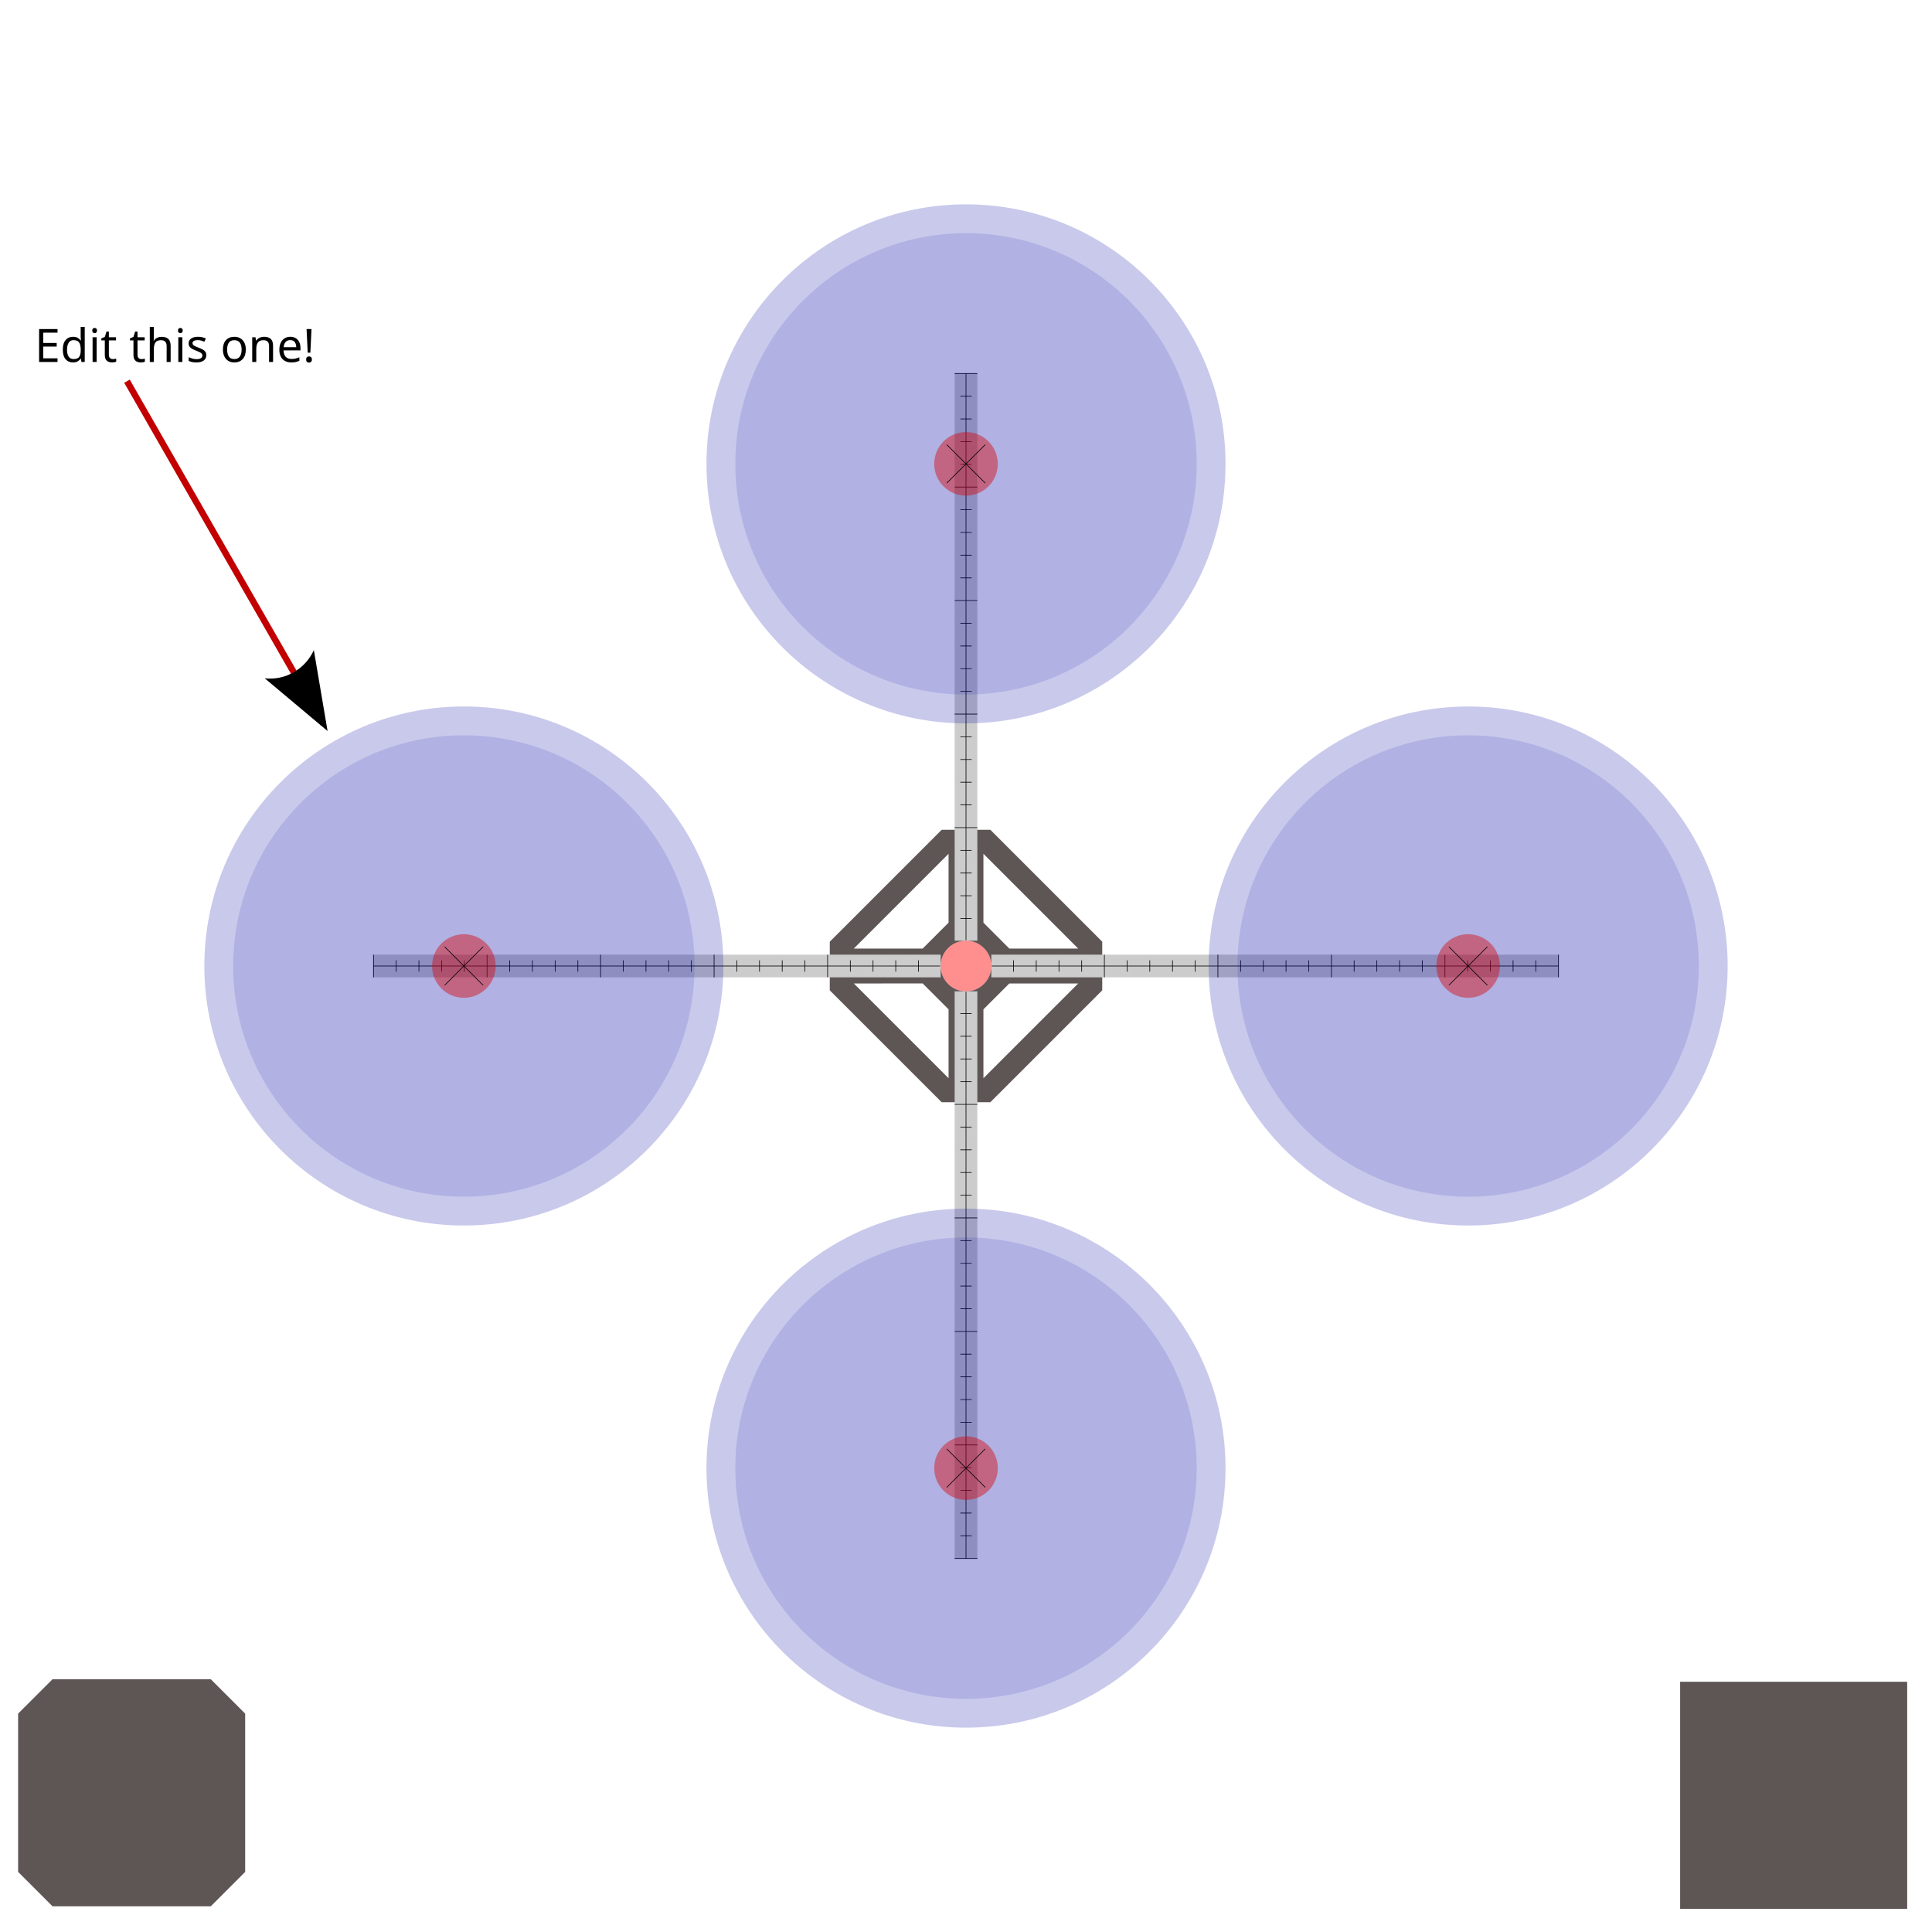
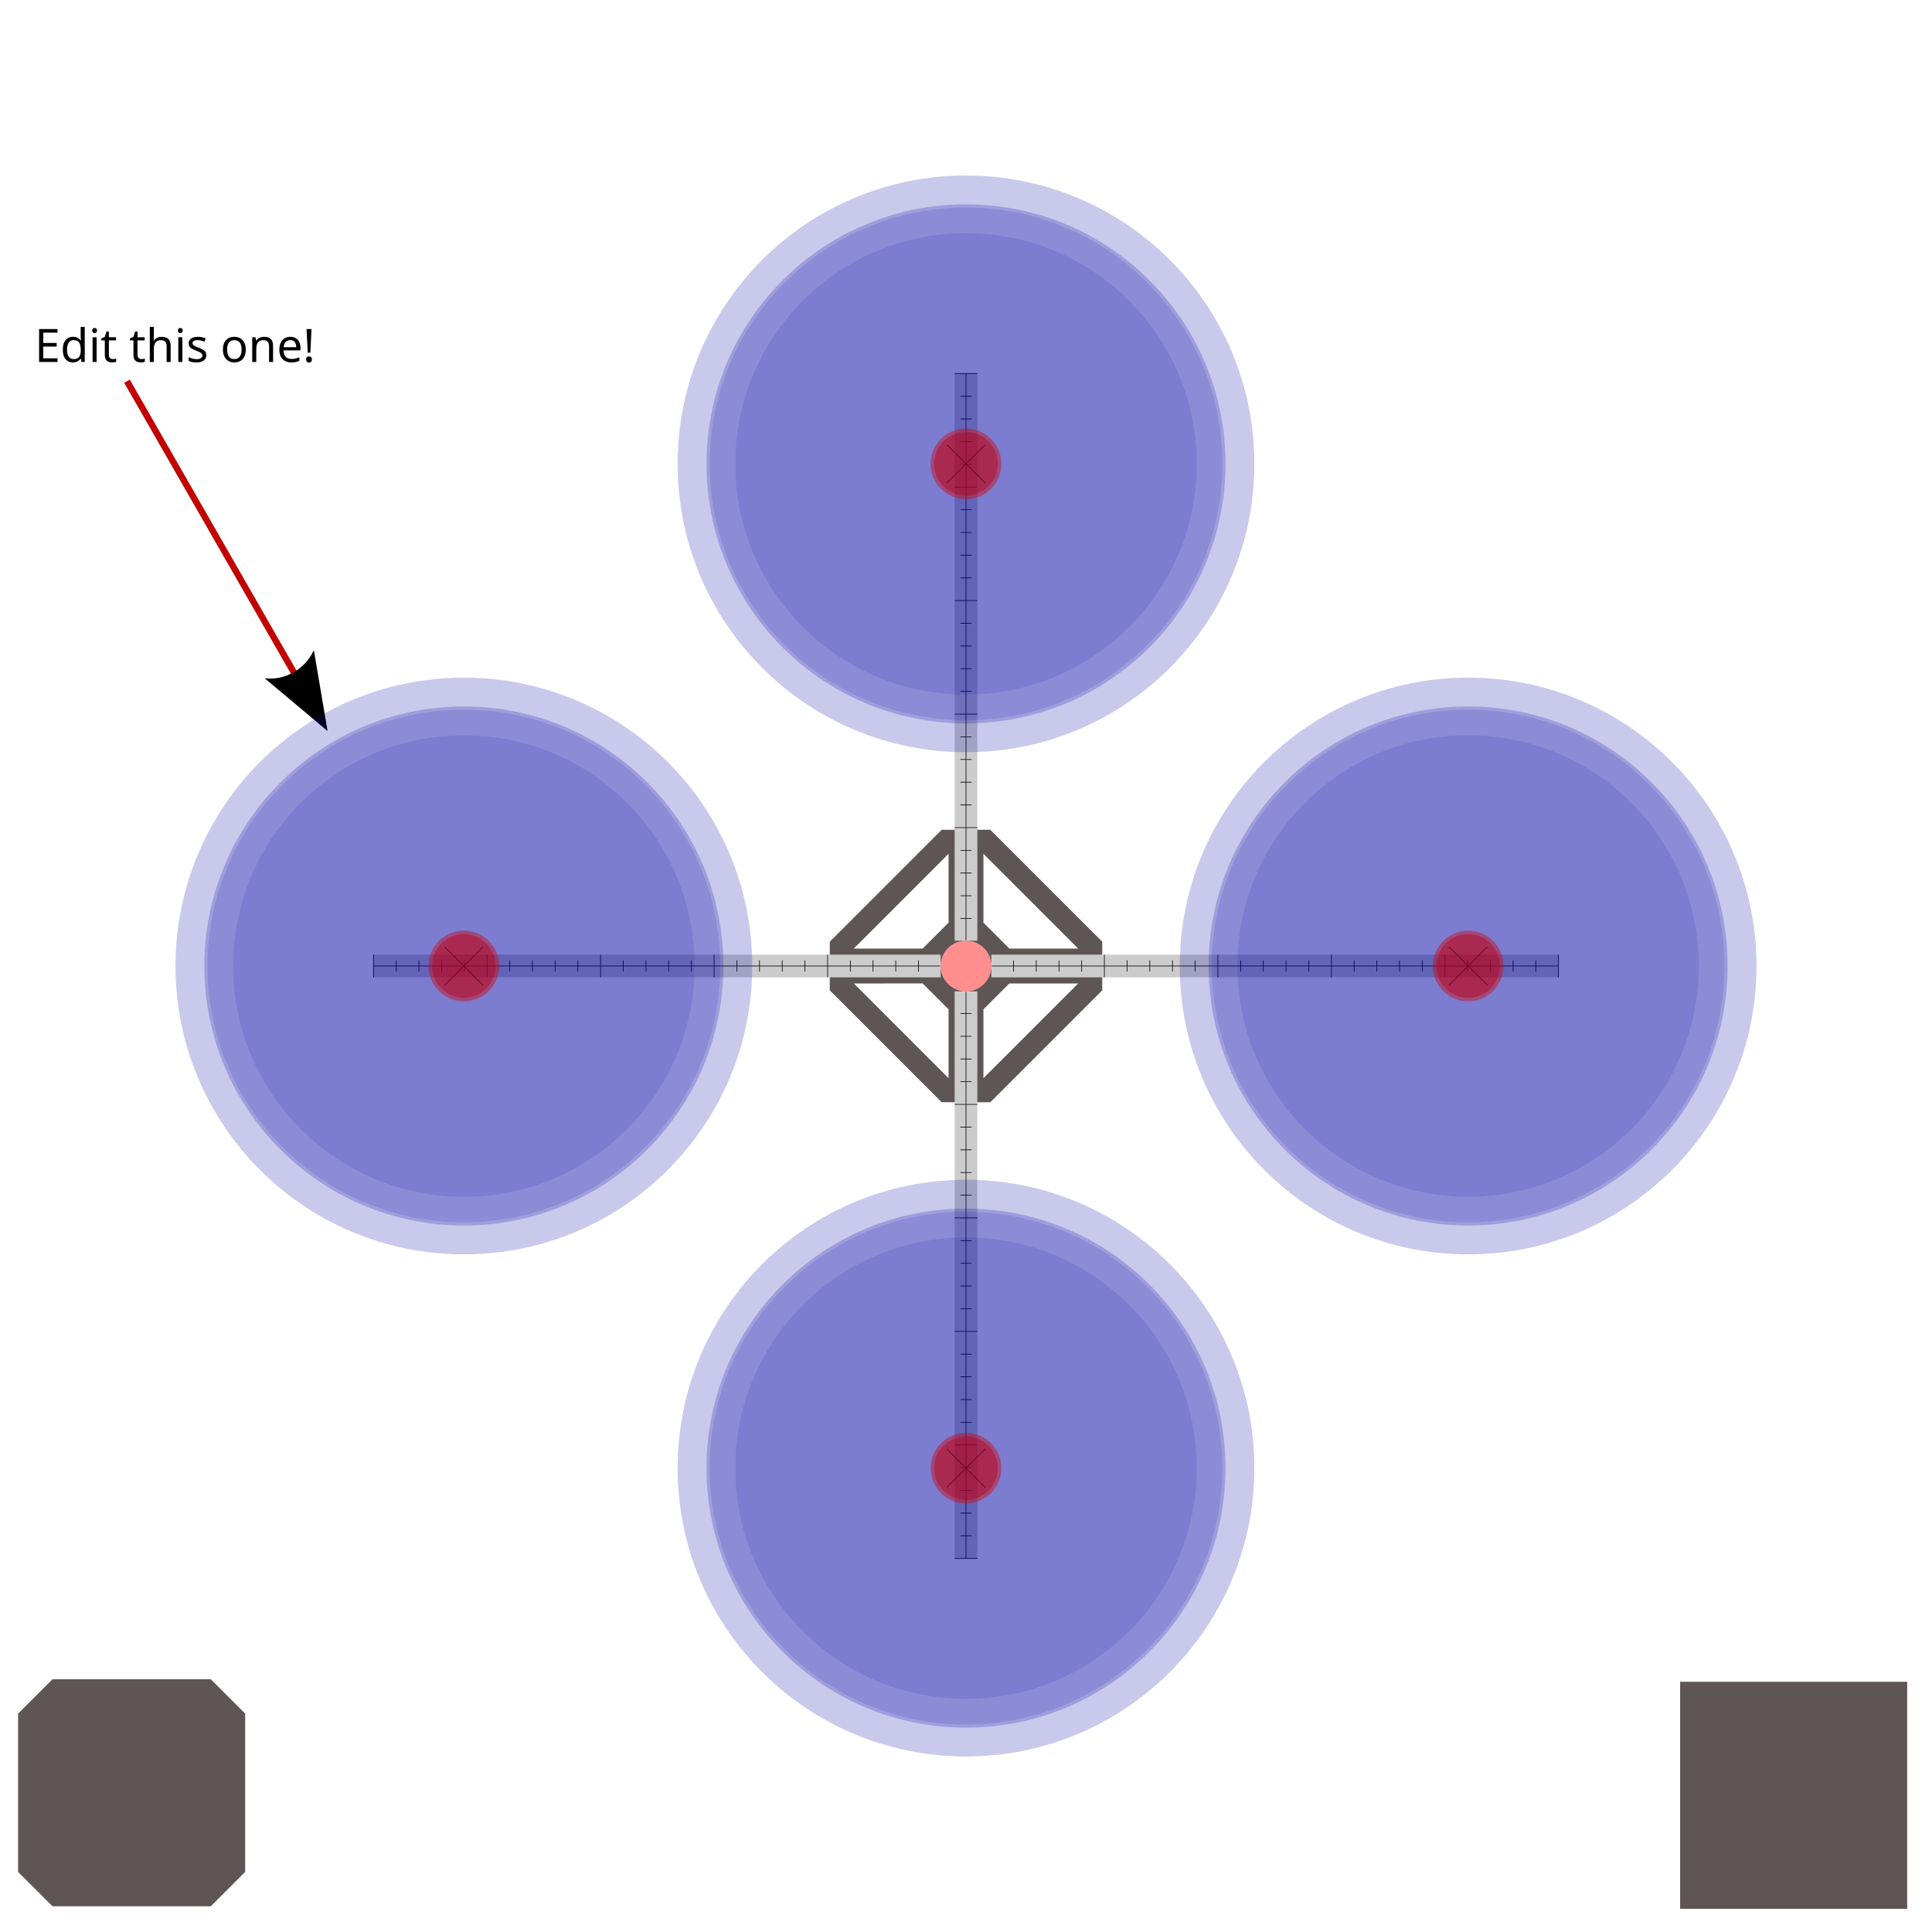
<svg xmlns="http://www.w3.org/2000/svg" xmlns:xlink="http://www.w3.org/1999/xlink" width="3015" height="3015" id="svg4130" version="1.1">
  <defs id="defs4132">
    <marker orient="auto" refY="0.0" refX="0.0" id="Arrow2Lend" style="overflow:visible;">
      <path id="path4060" style="font-size:12.0;fill-rule:evenodd;stroke-width:0.625;stroke-linejoin:round;" d="M 8.719,4.034 L -2.207,0.016 L 8.719,-4.002 C 6.973,-1.63 6.983,1.616 8.719,4.034 z " transform="scale(1.1) rotate(180) translate(1,0)" />
    </marker>
  </defs>
  <g id="layer1" transform="translate(1135.453,981.3189)" style="display:inline">
    <path style="fill:#5e5555;fill-opacity:1;stroke:none" d="M 334.125,313.594 159.469,488.25 l -0.031,75.875 174.656,174.656 75.906,0 174.656,-174.656 0,-75.875 L 410,313.594 l -75.875,0 z m 10.719,37.469 0,107.469 -40.438,40.438 -107.469,0 L 344.844,351.062 z M 399.25,351.094 547.125,498.969 439.688,499 399.25,458.562 l 0,-107.469 z m -27.188,135.594 c 21.82,0 39.5,17.68 39.5,39.5 0,21.82 -17.68,39.5 -39.5,39.5 -21.82,0 -39.531,-17.68 -39.531,-39.5 0,-21.82 17.712,-39.5 39.531,-39.5 z m -67.656,66.688 40.438,40.438 0,107.469 -147.875,-147.875 107.438,-0.031 z m 135.281,0.031 107.469,0 -147.906,147.906 0,-107.469 40.438,-40.438 z" id="path4938" />
    <path style="fill:#5e5555;fill-opacity:1;stroke:none" d="m -1053.495,1639.238 -53.688,53.656 0,247 53.688,53.656 247,0 53.656,-53.656 0,-247 -53.656,-53.656 -247,0 z" id="rect4138" />
    <rect y="1643.186" x="1486.484" height="354.331" width="354.331" id="rect4910" style="fill:#5e5555;fill-opacity:1;stroke:none" />
    <path style="fill:none;stroke:#c30000;stroke-width:10;stroke-linecap:butt;stroke-linejoin:miter;stroke-miterlimit:4;stroke-opacity:1;stroke-dasharray:none;marker-start:none;marker-end:url(#Arrow2Lend)" d="M 198.171,594.909 504.436,1129.37" id="path3854" transform="translate(-1135.453,-981.3189)" />
    <text xml:space="preserve" style="font-size:40px;font-style:normal;font-weight:normal;line-height:125%;letter-spacing:0px;word-spacing:0px;fill:#000000;fill-opacity:1;stroke:none;font-family:Sans" x="-1081.406" y="-416.436" id="text4480">
      <tspan id="tspan4482" x="-1081.406" y="-416.436" style="font-size:72px;font-style:normal;font-variant:normal;font-weight:normal;font-stretch:normal;font-family:Vollkorn;-inkscape-font-specification:Vollkorn">Edit this one!</tspan>
    </text>
  </g>
  <g id="layer2" style="display:inline" transform="translate(1135.453,981.3189)">
    <path transform="matrix(1.150318,0,0,1.150318,212.8537,11.66609)" d="m 172.736,447.281 c 0,18.968 -15.377,34.345 -34.345,34.345 -18.968,0 -34.345,-15.377 -34.345,-34.345 0,-18.968 15.377,-34.345 34.345,-34.345 18.968,0 34.345,15.377 34.345,34.345 z" id="path5033" style="fill:#ff0000;fill-opacity:0.439;stroke:none" />
    <g id="g3806" transform="translate(389.1005,1272.792)">
      <g id="g3800">
        <rect style="fill:#cccccc;fill-opacity:1;stroke:none" id="rect4964" width="885.827" height="35.433" x="-942.388" y="-764.328" />
        <path style="fill:none;stroke:#000000;stroke-width:1;stroke-linecap:butt;stroke-linejoin:miter;stroke-miterlimit:4;stroke-opacity:1;stroke-dasharray:none" d="m -941.661,-746.611 884.373,0 m -884.373,17.717 0,-35.433 m 35.433,26.575 0,-17.717 m 35.433,17.717 0,-17.717 m 35.433,17.717 0,-17.717 m 35.433,17.717 0,-17.717 m 35.433,26.575 0,-35.433 m 35.433,26.575 0,-17.717 m 35.433,17.717 0,-17.717 m 35.433,17.717 0,-17.717 m 35.433,17.717 0,-17.717 m 35.433,26.575 0,-35.433 m 35.433,26.575 0,-17.717 m 35.433,17.717 0,-17.717 m 35.433,17.717 0,-17.717 m 35.433,17.717 0,-17.717 m 35.433,26.575 0,-35.433 m 35.433,26.575 0,-17.717 m 35.433,17.717 0,-17.717 m 35.433,17.717 0,-17.717 m 35.433,17.717 0,-17.717 m 35.433,26.575 0,-35.433 m 35.433,26.575 0,-17.717 m 35.433,17.717 0,-17.717 m 35.433,17.717 0,-17.717 m 35.433,17.717 0,-17.717" id="path3796" />
      </g>
      <g id="g3020" transform="translate(141.7323,0)">
        <g transform="translate(-6.20325,-517.1981)" id="g5043">
          <path transform="matrix(2.577273,0,0,2.577273,-626.9118,-371.7283)" d="m 37.143,55.219 c 0,86.788 -70.355,157.143 -157.143,157.143 -86.788,0 -157.143,-70.355 -157.143,-157.143 0,-86.788 70.355,-157.143 157.143,-157.143 86.788,0 157.143,70.355 157.143,157.143 z" id="path4966" style="fill:#0400a4;fill-opacity:0.214;stroke:none" />
          <path style="fill:#0400a4;fill-opacity:0.119;stroke:none" id="path5039" d="m 37.143,55.219 c 0,86.788 -70.355,157.143 -157.143,157.143 -86.788,0 -157.143,-70.355 -157.143,-157.143 0,-86.788 70.355,-157.143 157.143,-157.143 86.788,0 157.143,70.355 157.143,157.143 z" transform="matrix(2.290909,0,0,2.290909,-661.2755,-355.9155)" />
          <path transform="matrix(0.3156764,0,0,0.3156764,-898.3034,-246.8444)" d="m 37.143,55.219 c 0,86.788 -70.355,157.143 -157.143,157.143 -86.788,0 -157.143,-70.355 -157.143,-157.143 0,-86.788 70.355,-157.143 157.143,-157.143 86.788,0 157.143,70.355 157.143,157.143 z" id="path3804" style="fill:#d70002;fill-opacity:0.427;stroke:none" />
        </g>
        <g id="g3016" transform="matrix(0.7071068,-0.7071068,0.7071068,0.7071068,60.04221,-307.3842)">
          <path id="path3012" d="m -440.754,-1019.405 85.019,0" style="fill:none;stroke:#000000;stroke-width:1px;stroke-linecap:butt;stroke-linejoin:miter;stroke-opacity:1" />
          <path style="fill:none;stroke:#000000;stroke-width:1px;stroke-linecap:butt;stroke-linejoin:miter;stroke-opacity:1" d="m -398.245,-1061.915 0,85.019" id="path3014" />
        </g>
+         <g id="g3011" transform="matrix(1.111111,0,0,1.111111,97.81726,-491.7078)">
+           <path style="fill:#0400a4;fill-opacity:0.214;stroke:none" id="path3013" d="m 37.143,55.219 c 0,86.788 -70.355,157.143 -157.143,157.143 -86.788,0 -157.143,-70.355 -157.143,-157.143 0,-86.788 70.355,-157.143 157.143,-157.143 86.788,0 157.143,70.355 157.143,157.143 z" transform="matrix(2.577273,0,0,2.577273,-626.9118,-371.7283)" />
+           <path transform="matrix(2.290909,0,0,2.290909,-661.2755,-355.9155)" d="m 37.143,55.219 c 0,86.788 -70.355,157.143 -157.143,157.143 -86.788,0 -157.143,-70.355 -157.143,-157.143 0,-86.788 70.355,-157.143 157.143,-157.143 86.788,0 157.143,70.355 157.143,157.143 z" id="path3015" style="fill:#0400a4;fill-opacity:0.119;stroke:none" />
+           <path style="fill:#d70002;fill-opacity:0.427;stroke:none" id="path3017" d="m 37.143,55.219 c 0,86.788 -70.355,157.143 -157.143,157.143 -86.788,0 -157.143,-70.355 -157.143,-157.143 0,-86.788 70.355,-157.143 157.143,-157.143 86.788,0 157.143,70.355 157.143,157.143 z" transform="matrix(0.3156764,0,0,0.3156764,-898.3034,-246.8444)" />
+         </g>
      </g>
    </g>
    <use x="0" y="0" xlink:href="#g3806" id="use3827" transform="matrix(0,-1,1,0,-154.1339,898.2283)" width="744.094" height="1052.362" />
    <use x="0" y="0" xlink:href="#g3806" transform="matrix(-1,0,0,-1,744.0945,1052.362)" id="use3829" width="744.094" height="1052.362" />
    <use x="0" y="0" xlink:href="#g3806" transform="matrix(0,1,-1,0,898.2283,154.1338)" id="use3831" width="744.094" height="1052.362" />
  </g>
</svg>
